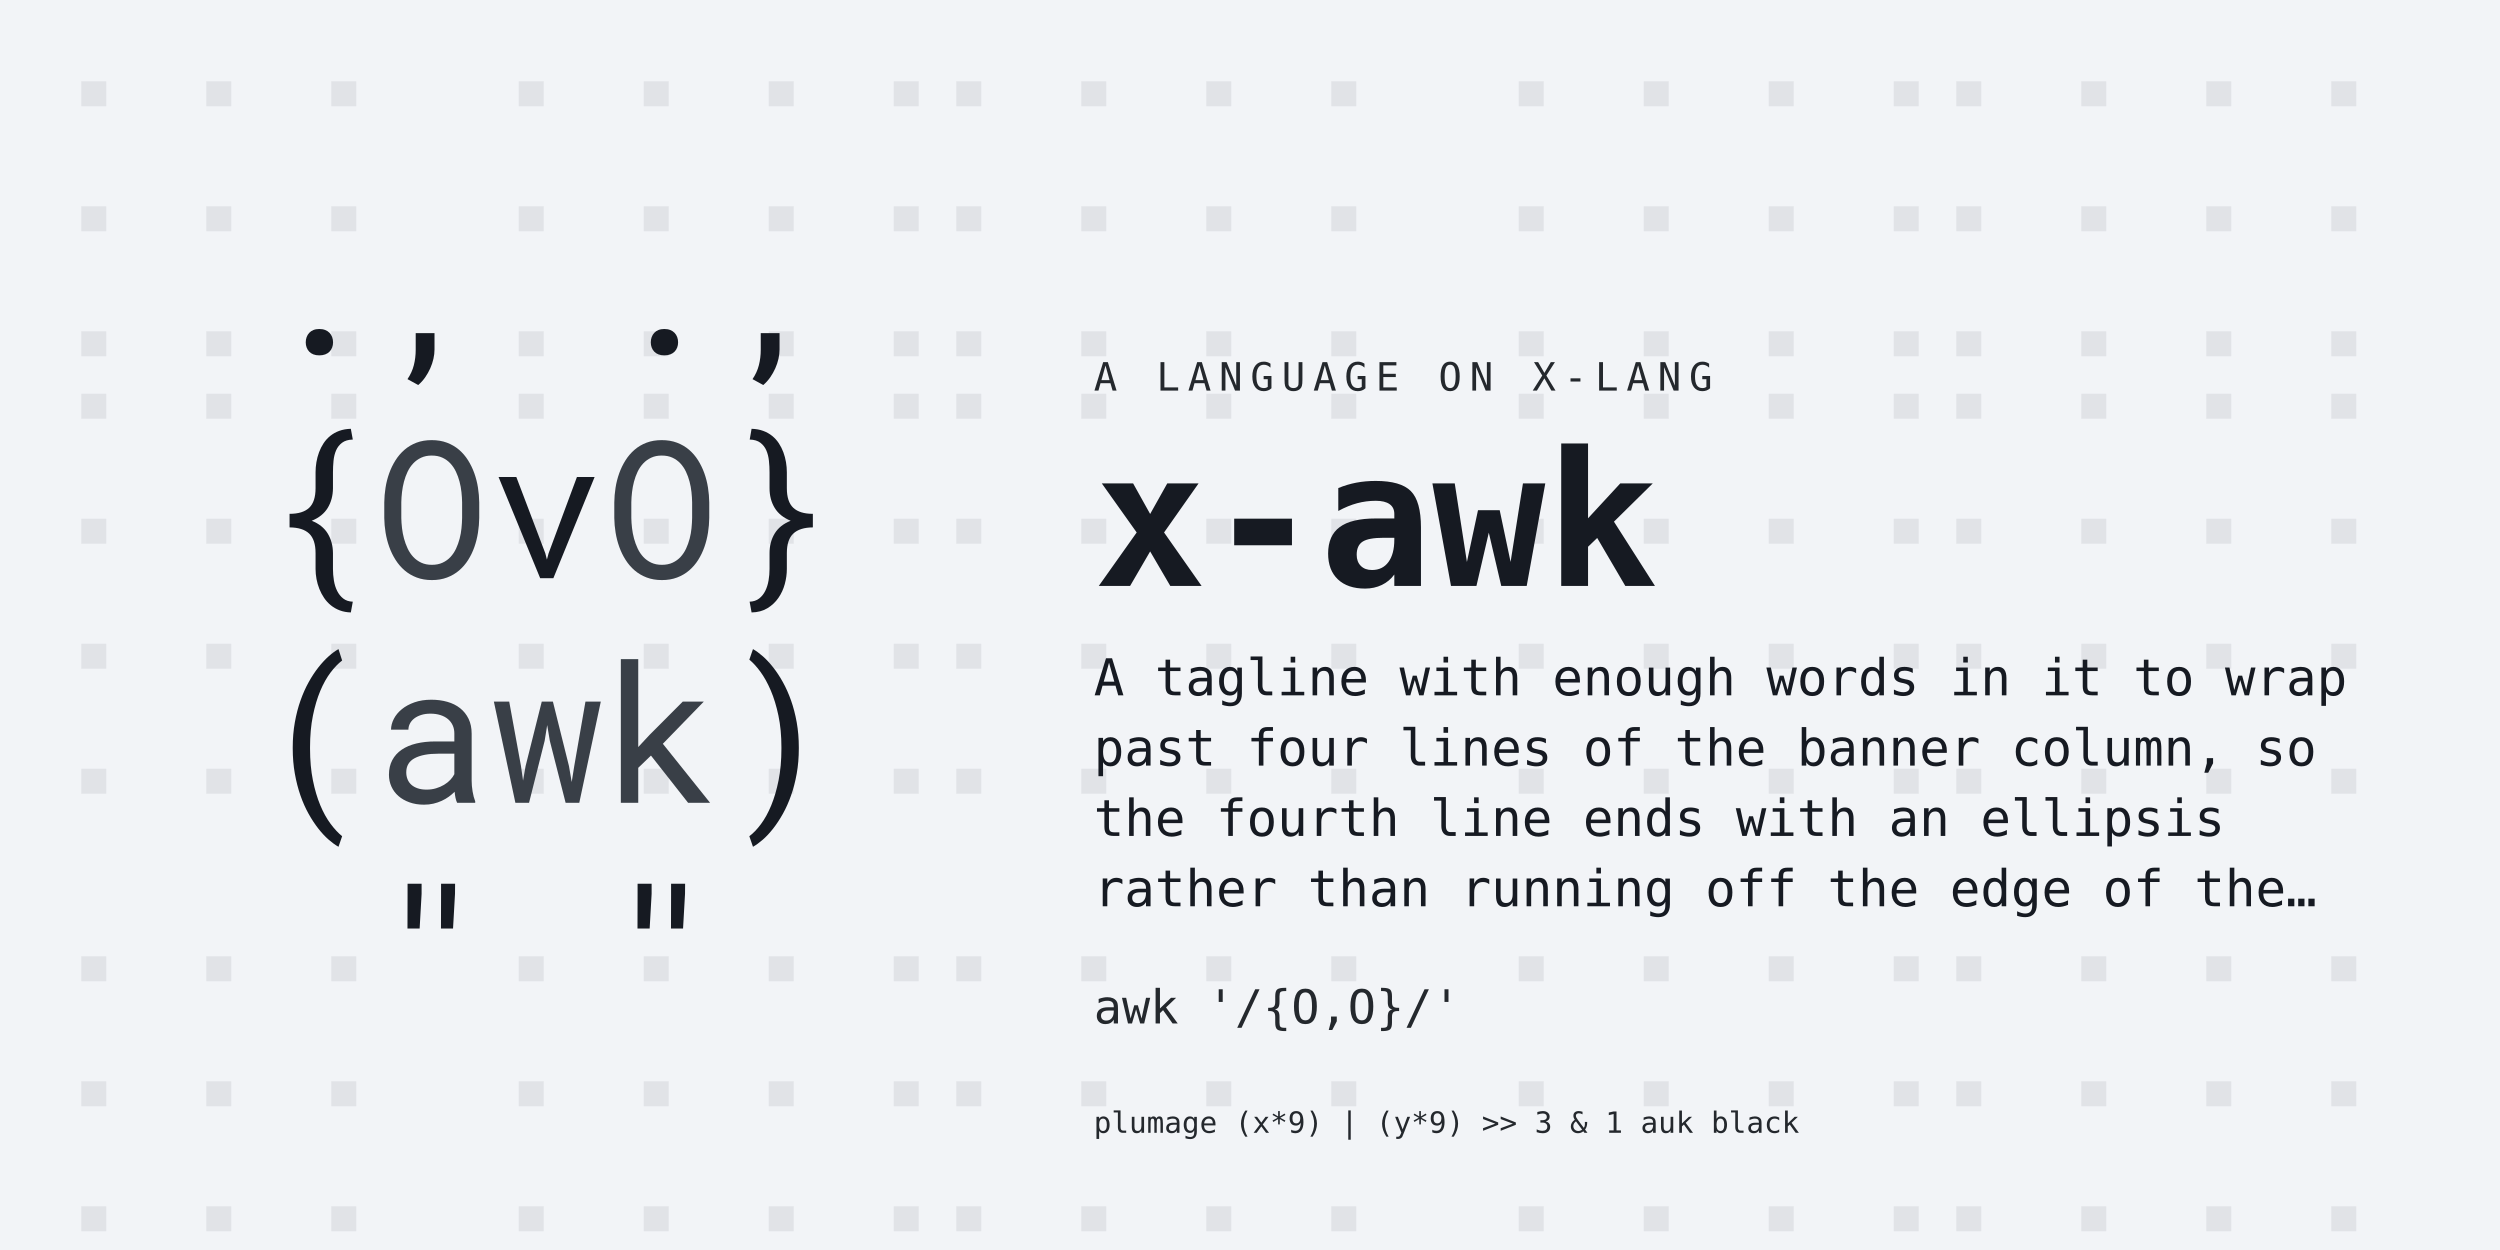
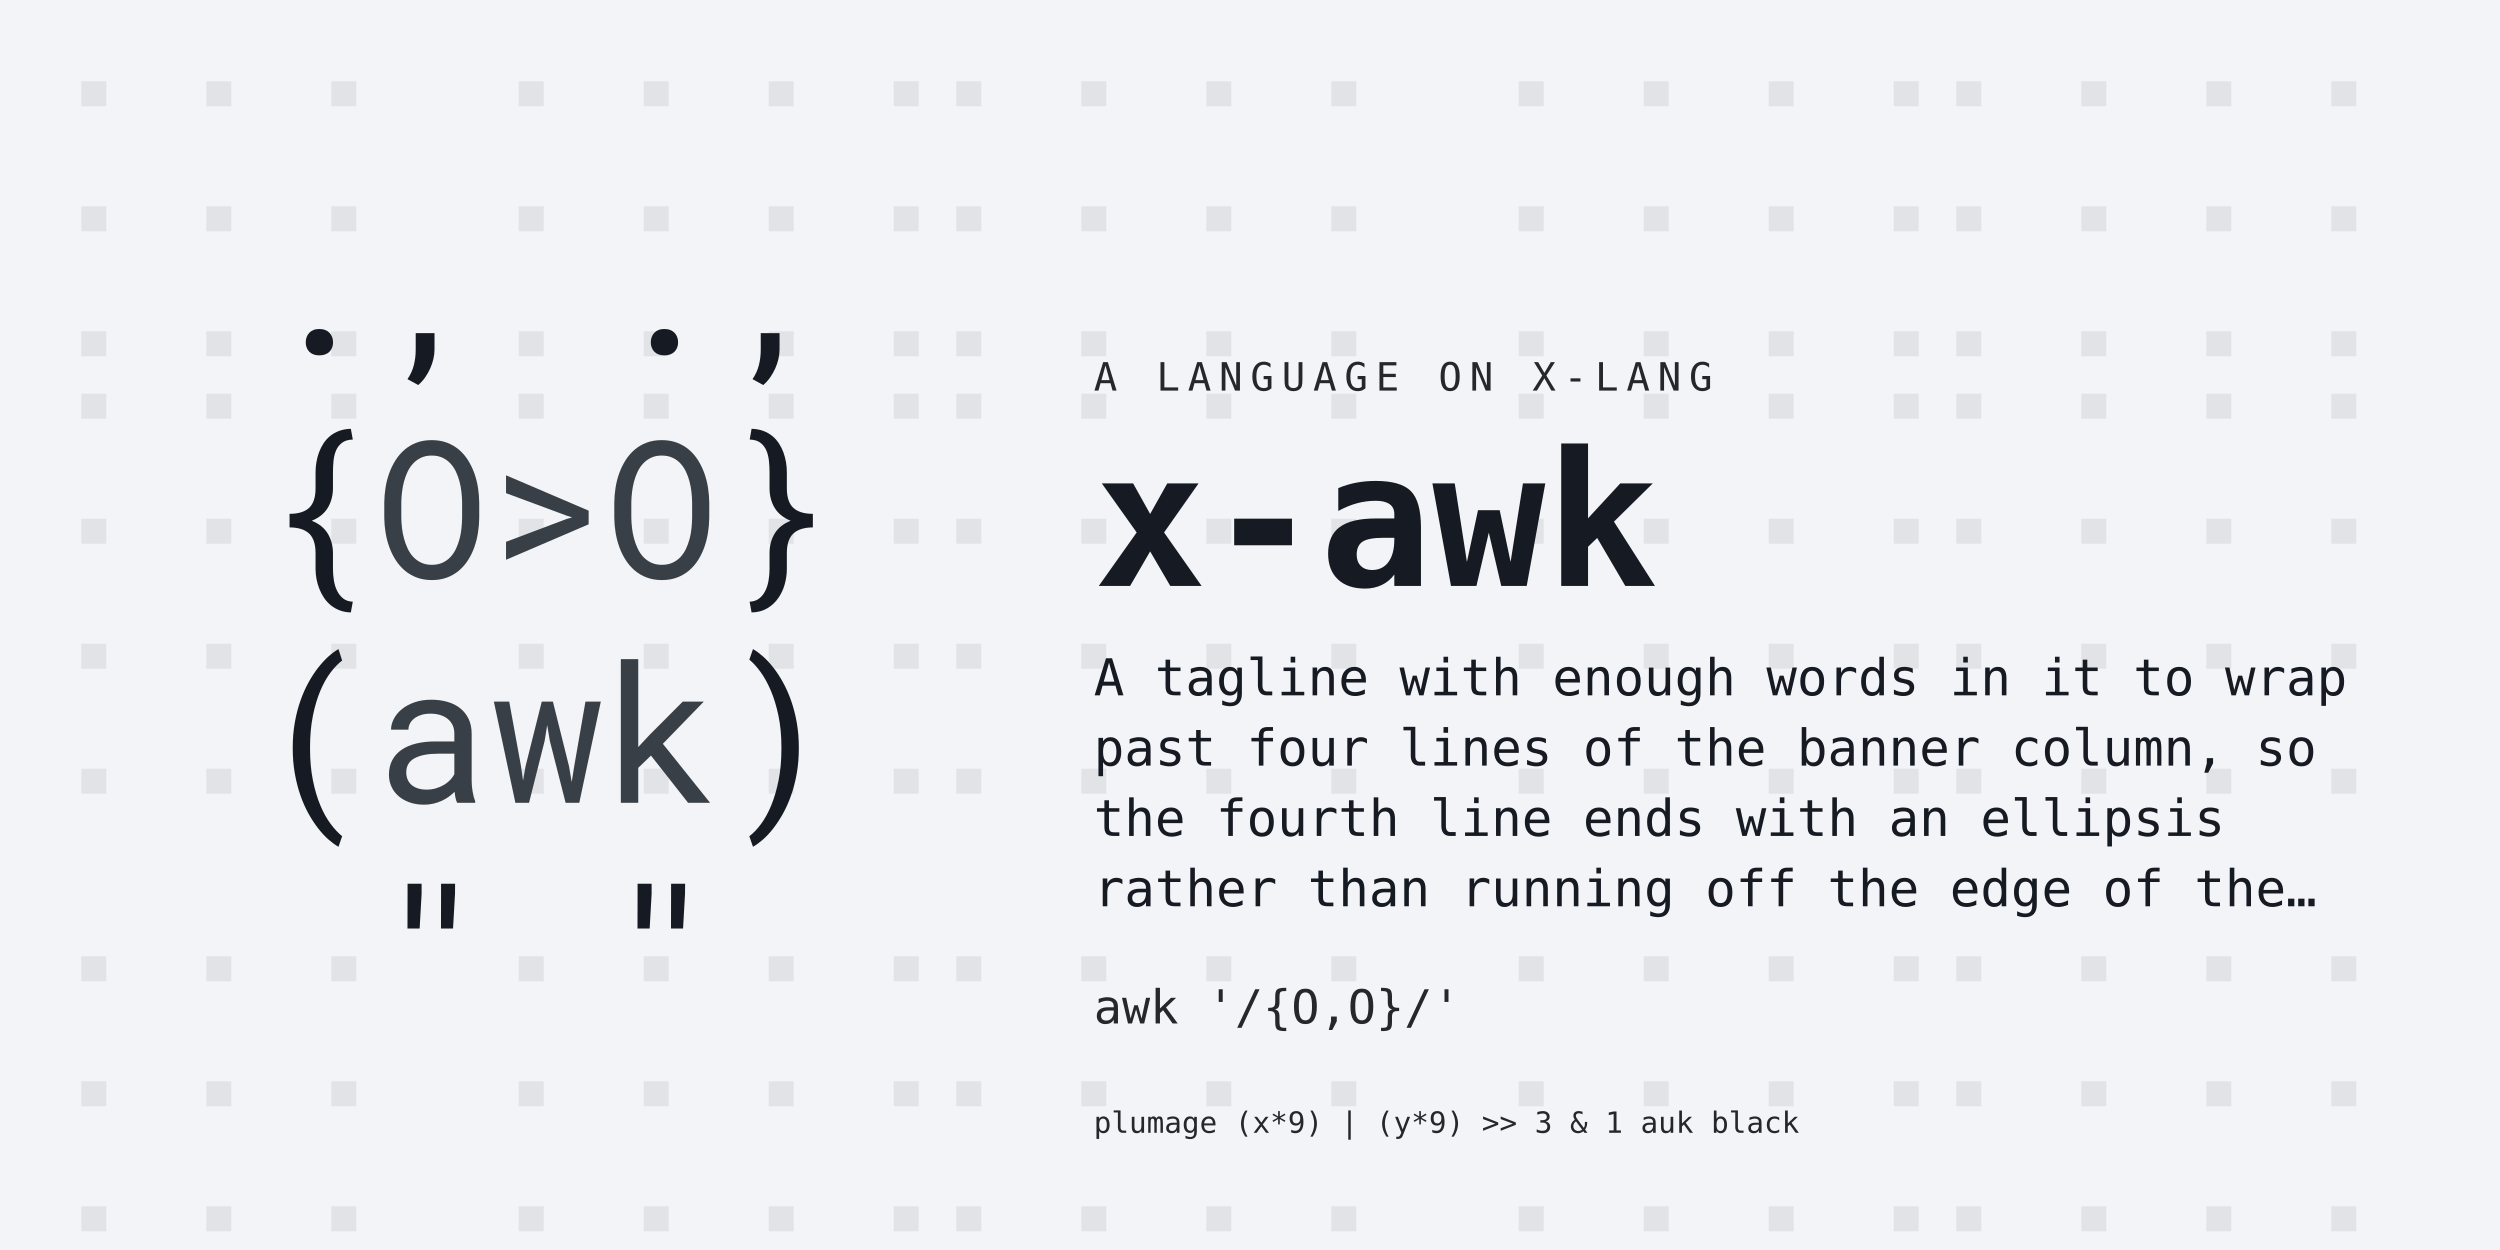
<svg xmlns="http://www.w3.org/2000/svg" width="1280" height="640" viewBox="0 0 1280 640" role="img" aria-label="x-awk, with Bitwise">
  <rect width="1280" height="640" fill="#f2f4f7" />
  <g fill="hsl(214,11%,25%)" fill-opacity="0.09">
    <rect x="41.6" y="41.6" width="12.8" height="12.8" />
    <rect x="105.6" y="41.6" width="12.8" height="12.8" />
    <rect x="169.6" y="41.6" width="12.8" height="12.8" />
    <rect x="265.6" y="41.6" width="12.8" height="12.8" />
    <rect x="329.6" y="41.6" width="12.8" height="12.8" />
    <rect x="393.6" y="41.6" width="12.8" height="12.8" />
    <rect x="457.6" y="41.6" width="12.8" height="12.8" />
    <rect x="489.6" y="41.6" width="12.8" height="12.8" />
    <rect x="553.6" y="41.6" width="12.8" height="12.8" />
    <rect x="617.6" y="41.6" width="12.8" height="12.8" />
    <rect x="681.6" y="41.6" width="12.8" height="12.8" />
    <rect x="777.6" y="41.6" width="12.8" height="12.8" />
    <rect x="841.6" y="41.6" width="12.8" height="12.8" />
    <rect x="905.6" y="41.6" width="12.8" height="12.8" />
    <rect x="969.6" y="41.6" width="12.8" height="12.8" />
    <rect x="1001.6" y="41.6" width="12.8" height="12.8" />
    <rect x="1065.6" y="41.6" width="12.8" height="12.8" />
    <rect x="1129.6" y="41.6" width="12.8" height="12.8" />
    <rect x="1193.6" y="41.6" width="12.8" height="12.8" />
    <rect x="41.6" y="105.6" width="12.8" height="12.8" />
    <rect x="105.6" y="105.6" width="12.8" height="12.8" />
    <rect x="169.6" y="105.6" width="12.8" height="12.8" />
    <rect x="265.6" y="105.6" width="12.8" height="12.8" />
    <rect x="329.6" y="105.6" width="12.8" height="12.8" />
    <rect x="393.6" y="105.6" width="12.8" height="12.8" />
    <rect x="457.6" y="105.6" width="12.8" height="12.8" />
    <rect x="489.6" y="105.6" width="12.8" height="12.8" />
    <rect x="553.6" y="105.6" width="12.8" height="12.8" />
    <rect x="617.6" y="105.6" width="12.8" height="12.8" />
    <rect x="681.6" y="105.6" width="12.8" height="12.8" />
    <rect x="777.6" y="105.6" width="12.8" height="12.8" />
    <rect x="841.6" y="105.6" width="12.8" height="12.8" />
    <rect x="905.6" y="105.6" width="12.8" height="12.8" />
    <rect x="969.6" y="105.6" width="12.8" height="12.8" />
    <rect x="1001.6" y="105.6" width="12.8" height="12.8" />
    <rect x="1065.6" y="105.6" width="12.8" height="12.8" />
    <rect x="1129.6" y="105.6" width="12.8" height="12.8" />
    <rect x="1193.6" y="105.6" width="12.8" height="12.8" />
    <rect x="41.6" y="169.6" width="12.8" height="12.8" />
    <rect x="105.6" y="169.6" width="12.8" height="12.8" />
    <rect x="169.6" y="169.6" width="12.8" height="12.8" />
    <rect x="265.6" y="169.6" width="12.8" height="12.8" />
    <rect x="329.6" y="169.6" width="12.8" height="12.8" />
    <rect x="393.6" y="169.6" width="12.8" height="12.8" />
    <rect x="457.6" y="169.6" width="12.8" height="12.8" />
    <rect x="489.6" y="169.6" width="12.8" height="12.8" />
    <rect x="553.6" y="169.6" width="12.8" height="12.8" />
    <rect x="617.6" y="169.6" width="12.8" height="12.8" />
    <rect x="681.6" y="169.6" width="12.8" height="12.8" />
    <rect x="777.6" y="169.6" width="12.8" height="12.8" />
    <rect x="841.6" y="169.6" width="12.8" height="12.8" />
    <rect x="905.6" y="169.6" width="12.8" height="12.8" />
    <rect x="969.6" y="169.6" width="12.8" height="12.8" />
    <rect x="1001.6" y="169.6" width="12.8" height="12.8" />
    <rect x="1065.6" y="169.6" width="12.8" height="12.8" />
    <rect x="1129.6" y="169.6" width="12.8" height="12.8" />
    <rect x="1193.6" y="169.6" width="12.8" height="12.8" />
    <rect x="41.6" y="201.6" width="12.8" height="12.8" />
    <rect x="105.6" y="201.6" width="12.8" height="12.8" />
    <rect x="169.6" y="201.6" width="12.8" height="12.8" />
    <rect x="265.6" y="201.6" width="12.8" height="12.8" />
    <rect x="329.6" y="201.6" width="12.8" height="12.8" />
    <rect x="393.6" y="201.6" width="12.8" height="12.8" />
    <rect x="457.6" y="201.6" width="12.8" height="12.8" />
    <rect x="489.6" y="201.6" width="12.8" height="12.8" />
    <rect x="553.6" y="201.6" width="12.8" height="12.8" />
    <rect x="617.6" y="201.6" width="12.8" height="12.8" />
    <rect x="681.6" y="201.6" width="12.8" height="12.8" />
    <rect x="777.6" y="201.6" width="12.8" height="12.8" />
    <rect x="841.6" y="201.6" width="12.8" height="12.8" />
    <rect x="905.6" y="201.6" width="12.8" height="12.8" />
    <rect x="969.6" y="201.6" width="12.8" height="12.8" />
    <rect x="1001.6" y="201.6" width="12.8" height="12.8" />
    <rect x="1065.6" y="201.6" width="12.8" height="12.8" />
    <rect x="1129.6" y="201.6" width="12.8" height="12.8" />
    <rect x="1193.6" y="201.6" width="12.8" height="12.8" />
    <rect x="41.6" y="265.6" width="12.8" height="12.8" />
    <rect x="105.6" y="265.6" width="12.8" height="12.8" />
    <rect x="169.6" y="265.6" width="12.8" height="12.8" />
    <rect x="265.6" y="265.6" width="12.8" height="12.8" />
    <rect x="329.6" y="265.6" width="12.8" height="12.8" />
    <rect x="393.6" y="265.6" width="12.8" height="12.8" />
    <rect x="457.6" y="265.6" width="12.8" height="12.8" />
    <rect x="489.6" y="265.6" width="12.8" height="12.8" />
    <rect x="553.6" y="265.6" width="12.8" height="12.8" />
    <rect x="617.6" y="265.6" width="12.8" height="12.8" />
    <rect x="681.6" y="265.6" width="12.8" height="12.8" />
    <rect x="777.6" y="265.6" width="12.8" height="12.8" />
    <rect x="841.6" y="265.6" width="12.8" height="12.8" />
    <rect x="905.6" y="265.6" width="12.8" height="12.8" />
    <rect x="969.6" y="265.6" width="12.8" height="12.8" />
    <rect x="1001.6" y="265.6" width="12.8" height="12.8" />
    <rect x="1065.6" y="265.6" width="12.8" height="12.8" />
    <rect x="1129.6" y="265.6" width="12.8" height="12.8" />
    <rect x="1193.6" y="265.6" width="12.8" height="12.8" />
    <rect x="41.6" y="329.6" width="12.8" height="12.8" />
    <rect x="105.6" y="329.6" width="12.8" height="12.8" />
    <rect x="169.6" y="329.6" width="12.8" height="12.8" />
    <rect x="265.6" y="329.6" width="12.8" height="12.8" />
    <rect x="329.6" y="329.6" width="12.8" height="12.8" />
    <rect x="393.6" y="329.6" width="12.8" height="12.8" />
    <rect x="457.6" y="329.6" width="12.8" height="12.8" />
    <rect x="489.6" y="329.6" width="12.8" height="12.8" />
    <rect x="553.6" y="329.6" width="12.8" height="12.8" />
    <rect x="617.6" y="329.6" width="12.8" height="12.8" />
    <rect x="681.6" y="329.6" width="12.8" height="12.8" />
    <rect x="777.6" y="329.6" width="12.8" height="12.8" />
    <rect x="841.6" y="329.6" width="12.8" height="12.8" />
    <rect x="905.6" y="329.6" width="12.8" height="12.8" />
    <rect x="969.6" y="329.6" width="12.8" height="12.8" />
    <rect x="1001.6" y="329.6" width="12.8" height="12.8" />
    <rect x="1065.6" y="329.6" width="12.8" height="12.8" />
    <rect x="1129.6" y="329.6" width="12.8" height="12.8" />
    <rect x="1193.6" y="329.6" width="12.8" height="12.8" />
    <rect x="41.6" y="393.6" width="12.8" height="12.8" />
    <rect x="105.6" y="393.6" width="12.8" height="12.8" />
    <rect x="169.6" y="393.6" width="12.8" height="12.8" />
    <rect x="265.6" y="393.6" width="12.8" height="12.8" />
    <rect x="329.6" y="393.6" width="12.8" height="12.8" />
    <rect x="393.6" y="393.6" width="12.8" height="12.8" />
    <rect x="457.6" y="393.6" width="12.8" height="12.8" />
    <rect x="489.6" y="393.6" width="12.8" height="12.8" />
    <rect x="553.6" y="393.6" width="12.8" height="12.8" />
    <rect x="617.6" y="393.6" width="12.8" height="12.8" />
    <rect x="681.6" y="393.6" width="12.8" height="12.8" />
    <rect x="777.6" y="393.6" width="12.8" height="12.8" />
    <rect x="841.6" y="393.6" width="12.8" height="12.8" />
    <rect x="905.6" y="393.6" width="12.8" height="12.8" />
    <rect x="969.6" y="393.6" width="12.8" height="12.8" />
    <rect x="1001.6" y="393.6" width="12.8" height="12.8" />
    <rect x="1065.6" y="393.6" width="12.8" height="12.8" />
    <rect x="1129.6" y="393.6" width="12.8" height="12.8" />
    <rect x="1193.6" y="393.6" width="12.8" height="12.8" />
    <rect x="41.6" y="489.6" width="12.8" height="12.8" />
    <rect x="105.6" y="489.6" width="12.8" height="12.8" />
    <rect x="169.6" y="489.6" width="12.8" height="12.8" />
    <rect x="265.6" y="489.6" width="12.8" height="12.8" />
    <rect x="329.6" y="489.6" width="12.8" height="12.8" />
    <rect x="393.6" y="489.6" width="12.8" height="12.8" />
    <rect x="457.6" y="489.6" width="12.8" height="12.8" />
    <rect x="489.6" y="489.6" width="12.8" height="12.8" />
    <rect x="553.6" y="489.6" width="12.8" height="12.8" />
    <rect x="617.6" y="489.6" width="12.8" height="12.8" />
    <rect x="681.6" y="489.6" width="12.8" height="12.8" />
    <rect x="777.6" y="489.6" width="12.8" height="12.8" />
    <rect x="841.6" y="489.6" width="12.8" height="12.8" />
    <rect x="905.6" y="489.6" width="12.8" height="12.8" />
    <rect x="969.6" y="489.6" width="12.8" height="12.8" />
    <rect x="1001.6" y="489.6" width="12.8" height="12.8" />
    <rect x="1065.6" y="489.6" width="12.8" height="12.8" />
    <rect x="1129.6" y="489.6" width="12.8" height="12.8" />
    <rect x="1193.6" y="489.6" width="12.8" height="12.8" />
    <rect x="41.6" y="553.6" width="12.8" height="12.8" />
    <rect x="105.6" y="553.6" width="12.8" height="12.8" />
    <rect x="169.6" y="553.6" width="12.8" height="12.8" />
    <rect x="265.6" y="553.6" width="12.8" height="12.8" />
    <rect x="329.6" y="553.6" width="12.8" height="12.8" />
    <rect x="393.6" y="553.6" width="12.8" height="12.8" />
    <rect x="457.6" y="553.6" width="12.8" height="12.8" />
    <rect x="489.6" y="553.6" width="12.8" height="12.8" />
    <rect x="553.6" y="553.6" width="12.8" height="12.8" />
    <rect x="617.6" y="553.6" width="12.8" height="12.8" />
    <rect x="681.6" y="553.6" width="12.8" height="12.8" />
    <rect x="777.6" y="553.6" width="12.8" height="12.8" />
    <rect x="841.6" y="553.6" width="12.8" height="12.8" />
    <rect x="905.6" y="553.6" width="12.8" height="12.8" />
    <rect x="969.6" y="553.6" width="12.8" height="12.8" />
    <rect x="1001.6" y="553.6" width="12.8" height="12.8" />
    <rect x="1065.6" y="553.6" width="12.8" height="12.8" />
    <rect x="1129.6" y="553.6" width="12.8" height="12.8" />
    <rect x="1193.6" y="553.6" width="12.8" height="12.8" />
    <rect x="41.6" y="617.6" width="12.8" height="12.8" />
    <rect x="105.6" y="617.6" width="12.8" height="12.8" />
    <rect x="169.6" y="617.6" width="12.8" height="12.8" />
    <rect x="265.6" y="617.6" width="12.8" height="12.8" />
    <rect x="329.6" y="617.6" width="12.8" height="12.8" />
    <rect x="393.6" y="617.6" width="12.8" height="12.8" />
    <rect x="457.6" y="617.6" width="12.8" height="12.8" />
    <rect x="489.6" y="617.6" width="12.8" height="12.8" />
    <rect x="553.6" y="617.6" width="12.8" height="12.8" />
    <rect x="617.6" y="617.6" width="12.8" height="12.8" />
    <rect x="681.6" y="617.6" width="12.8" height="12.8" />
    <rect x="777.6" y="617.6" width="12.8" height="12.8" />
    <rect x="841.6" y="617.6" width="12.8" height="12.8" />
    <rect x="905.6" y="617.6" width="12.8" height="12.8" />
    <rect x="969.6" y="617.6" width="12.8" height="12.8" />
    <rect x="1001.6" y="617.6" width="12.8" height="12.8" />
    <rect x="1065.6" y="617.6" width="12.8" height="12.8" />
    <rect x="1129.6" y="617.6" width="12.8" height="12.8" />
    <rect x="1193.6" y="617.6" width="12.8" height="12.8" />
  </g>
  <defs>
    <path id="o-14" d="M496 120Q496 150 505.5 176.0Q515 202 533.0 221.5Q551 241 578.0 252.0Q605 263 641 263Q677 263 704.5 252.0Q732 241 750.5 221.5Q769 202 778.5 176.0Q788 150 788 120Q788 91 778.5 65.5Q769 40 750.5 21.0Q732 2 704.5 -8.5Q677 -19 641 -19Q605 -19 578.0 -8.5Q551 2 533.0 21.0Q515 40 505.5 65.5Q496 91 496 120Z" />
    <path id="o-12" d="M643 43Q643 -4 631.5 -55.5Q620 -107 597.5 -157.5Q575 -208 543.0 -254.0Q511 -300 469 -336L354 -273Q402 -203 422.0 -124.0Q442 -45 442 40V219H643Z" />
    <path id="o-91" d="M978 -366Q913 -364 860.0 -344.0Q807 -324 765.0 -290.0Q723 -256 692.5 -211.0Q662 -166 641.5 -114.5Q621 -63 611.0 -8.5Q601 46 601 99V268Q601 412 532.5 477.0Q464 542 323 543V688Q464 688 532.5 752.5Q601 817 601 962V1132Q601 1185 610.0 1239.5Q619 1294 638.0 1345.5Q657 1397 686.5 1442.0Q716 1487 758.0 1521.0Q800 1555 854.5 1575.0Q909 1595 978 1597L999 1482Q927 1480 884.5 1448.0Q842 1416 820.5 1366.5Q799 1317 793.0 1255.0Q787 1193 787 1132V962Q786 842 731.0 751.5Q676 661 560 614Q676 568 731.0 477.5Q786 387 787 268V99Q787 37 797.0 -24.5Q807 -86 831.5 -135.5Q856 -185 896.5 -217.0Q937 -249 999 -251Z" />
    <path id="o-47" d="M1121 644Q1120 566 1107.5 486.5Q1095 407 1069.0 333.0Q1043 259 1002.5 195.0Q962 131 906.0 83.0Q850 35 777.5 7.5Q705 -20 615 -20Q525 -20 452.5 7.5Q380 35 324.0 83.0Q268 131 227.0 195.5Q186 260 159.5 334.0Q133 408 120.0 487.0Q107 566 106 644V810Q107 888 119.5 967.5Q132 1047 158.5 1121.0Q185 1195 225.5 1259.5Q266 1324 322.0 1372.5Q378 1421 450.5 1448.5Q523 1476 613 1476Q703 1476 776.0 1448.5Q849 1421 905.0 1373.0Q961 1325 1001.5 1260.5Q1042 1196 1068.5 1122.0Q1095 1048 1107.5 968.0Q1120 888 1121 810ZM938 812Q937 864 931.0 920.5Q925 977 910.5 1032.5Q896 1088 872.0 1138.5Q848 1189 812.0 1227.5Q776 1266 727.0 1288.5Q678 1311 613 1311Q549 1311 500.0 1288.0Q451 1265 415.0 1226.5Q379 1188 355.0 1137.5Q331 1087 316.5 1031.5Q302 976 295.5 919.5Q289 863 288 812V644Q289 593 295.5 536.0Q302 479 317.0 423.5Q332 368 356.0 317.0Q380 266 416.0 227.5Q452 189 501.0 166.0Q550 143 615 143Q680 143 729.5 166.0Q779 189 814.5 227.5Q850 266 873.5 316.5Q897 367 911.5 422.5Q926 478 931.5 535.0Q937 592 938 644Z" />
-     <path id="o-86" d="M598 266 615 199 633 266 936 1082H1125L684 0H543L98 1082H288Z" />
+     <path id="o-30" d="M178 909V1100L1061 722V576L178 197V389L825 633L885 650L825 669Z" />
    <path id="o-93" d="M323 -251Q384 -249 425.0 -217.0Q466 -185 490.5 -135.5Q515 -86 525.5 -24.5Q536 37 536 99V268Q536 387 591.0 477.5Q646 568 762 614Q646 661 591.0 751.5Q536 842 536 962V1132Q536 1193 529.5 1255.0Q523 1317 501.5 1366.5Q480 1416 438.0 1448.0Q396 1480 324 1482L344 1597Q413 1595 467.5 1575.0Q522 1555 564.0 1521.0Q606 1487 635.5 1442.0Q665 1397 684.0 1345.5Q703 1294 712.0 1239.5Q721 1185 721 1132V962Q721 817 790.0 752.5Q859 688 999 688V543Q859 542 790.0 477.0Q721 412 721 268V99Q721 19 699.0 -62.5Q677 -144 630.5 -211.0Q584 -278 513.0 -321.0Q442 -364 344 -366Z" />
    <path id="o-8" d="M357 591Q357 734 379.5 860.0Q402 986 440.0 1093.5Q478 1201 527.5 1290.0Q577 1379 631.5 1448.0Q686 1517 741.0 1566.0Q796 1615 846 1643L885 1521Q823 1474 761.5 1393.0Q700 1312 651.5 1196.5Q603 1081 572.5 930.5Q542 780 542 593V579Q542 392 572.5 241.0Q603 90 651.5 -26.0Q700 -142 761.5 -224.5Q823 -307 885 -357L846 -470Q796 -442 740.5 -393.5Q685 -345 630.5 -275.5Q576 -206 526.5 -117.5Q477 -29 439.5 78.5Q402 186 379.5 312.0Q357 438 357 581Z" />
    <path id="o-65" d="M885 0Q874 21 867.5 52.5Q861 84 858 118Q830 90 795.5 65.0Q761 40 719.5 21.0Q678 2 631.0 -9.0Q584 -20 531 -20Q445 -20 375.5 5.0Q306 30 257.5 72.5Q209 115 182.5 173.5Q156 232 156 300Q156 389 191.5 456.0Q227 523 292.0 567.5Q357 612 448.5 634.0Q540 656 653 656H855V741Q855 790 837.0 829.0Q819 868 786.0 895.5Q753 923 705.5 938.0Q658 953 599 953Q544 953 500.5 939.0Q457 925 427.0 902.0Q397 879 380.5 847.5Q364 816 364 782H178Q179 841 208.5 898.0Q238 955 293.5 1000.5Q349 1046 428.5 1074.0Q508 1102 609 1102Q701 1102 780.0 1079.5Q859 1057 916.5 1011.5Q974 966 1007.0 898.0Q1040 830 1040 739V236Q1040 182 1050.0 121.5Q1060 61 1078 16V0ZM558 141Q612 141 659.0 155.0Q706 169 744.5 192.0Q783 215 811.0 244.5Q839 274 855 306V525H683Q521 525 431.0 477.0Q341 429 341 326Q341 286 354.5 252.0Q368 218 395.0 193.5Q422 169 463.0 155.0Q504 141 558 141Z" />
    <path id="o-87" d="M338 392 360 237 387 392 560 1082H679L851 392L880 222L907 392L1027 1082H1191L961 0H815L646 663L618 831L591 663L424 0H278L48 1082H212Z" />
    <path id="o-75" d="M498 505 362 374V0H176V1536H362V596L483 726L838 1082H1063L625 631L1130 0H895Z" />
    <path id="o-9" d="M849 581Q849 438 826.5 312.0Q804 186 766.0 78.5Q728 -29 678.5 -117.5Q629 -206 574.5 -275.5Q520 -345 464.5 -393.5Q409 -442 359 -470L320 -357Q382 -311 443.5 -228.5Q505 -146 553.5 -29.0Q602 88 632.5 240.0Q663 392 663 579V593Q663 780 631.0 932.5Q599 1085 548.5 1202.5Q498 1320 437.5 1402.0Q377 1484 320 1530L359 1643Q409 1615 464.5 1566.0Q520 1517 574.5 1448.0Q629 1379 678.5 1290.0Q728 1201 766.0 1093.5Q804 986 826.5 860.0Q849 734 849 591Z" />
    <path id="o-2" d="M505 1427 484 1057H354L355 1411V1536H505ZM862 1427 841 1057H712L713 1411V1536H863Z" />
  </defs>
  <g fill="#161a22">
    <use href="#o-14" transform="translate(132.78,181.04) scale(0.0479,-0.0479)" />
    <use href="#o-12" transform="translate(191.67,181.04) scale(0.0479,-0.0479)" />
    <use href="#o-14" transform="translate(309.44,181.04) scale(0.0479,-0.0479)" />
    <use href="#o-12" transform="translate(368.33,181.04) scale(0.0479,-0.0479)" />
    <use href="#o-91" transform="translate(132.78,296.04) scale(0.0479,-0.0479)" />
-     <use href="#o-86" transform="translate(250.56,296.04) scale(0.0479,-0.0479)" />
    <use href="#o-93" transform="translate(368.33,296.04) scale(0.0479,-0.0479)" />
    <use href="#o-8" transform="translate(132.78,411.04) scale(0.0479,-0.0479)" />
    <use href="#o-9" transform="translate(368.33,411.04) scale(0.0479,-0.0479)" />
    <use href="#o-2" transform="translate(191.67,526.04) scale(0.0479,-0.0479)" />
    <use href="#o-2" transform="translate(309.44,526.04) scale(0.0479,-0.0479)" />
  </g>
  <g fill="hsl(214,11%,25%)">
    <use href="#o-47" transform="translate(191.67,296.04) scale(0.0479,-0.0479)" />
  </g>
  <g fill="hsl(214,11%,25%)">
    <use href="#o-47" transform="translate(309.44,296.04) scale(0.0479,-0.0479)" />
  </g>
  <g fill="hsl(214,11%,25%)">
+     <use href="#o-30" transform="translate(250.56,296.04) scale(0.0479,-0.0479)" />
    <use href="#o-65" transform="translate(191.67,411.04) scale(0.0479,-0.0479)" />
    <use href="#o-87" transform="translate(250.56,411.04) scale(0.0479,-0.0479)" />
    <use href="#o-75" transform="translate(309.44,411.04) scale(0.0479,-0.0479)" />
  </g>
  <text x="560" y="200" font-family="'Roboto Mono','Martian Mono',Menlo,'DejaVu Sans Mono',ui-monospace,monospace" font-size="20" letter-spacing="4" fill="hsl(214,11%,16%)">A LANGUAGE ON X-LANG</text>
  <text x="560" y="300" font-family="'Roboto Mono','Martian Mono',Menlo,'DejaVu Sans Mono',ui-monospace,monospace" font-size="96" font-weight="700" fill="#161a22">x-awk</text>
  <text x="560" y="356" font-family="'Roboto Mono','Martian Mono',Menlo,'DejaVu Sans Mono',ui-monospace,monospace" font-size="26" fill="#161a22">A tagline with enough words in it to wrap</text>
  <text x="560" y="392" font-family="'Roboto Mono','Martian Mono',Menlo,'DejaVu Sans Mono',ui-monospace,monospace" font-size="26" fill="#161a22">past four lines of the banner column, so</text>
  <text x="560" y="428" font-family="'Roboto Mono','Martian Mono',Menlo,'DejaVu Sans Mono',ui-monospace,monospace" font-size="26" fill="#161a22">the fourth line ends with an ellipsis</text>
  <text x="560" y="464" font-family="'Roboto Mono','Martian Mono',Menlo,'DejaVu Sans Mono',ui-monospace,monospace" font-size="26" fill="#161a22">rather than running off the edge of the…</text>
  <text x="560" y="524" font-family="'Roboto Mono','Martian Mono',Menlo,'DejaVu Sans Mono',ui-monospace,monospace" font-size="24" xml:space="preserve" fill="hsl(214,11%,16%)">awk '/{O,O}/'</text>
  <text x="560" y="580" font-family="'Roboto Mono','Martian Mono',Menlo,'DejaVu Sans Mono',ui-monospace,monospace" font-size="15" fill="hsl(214,11%,16%)">plumage  (x*9) | (y*9) &gt;&gt; 3 &amp; 1   auk black</text>
</svg>
